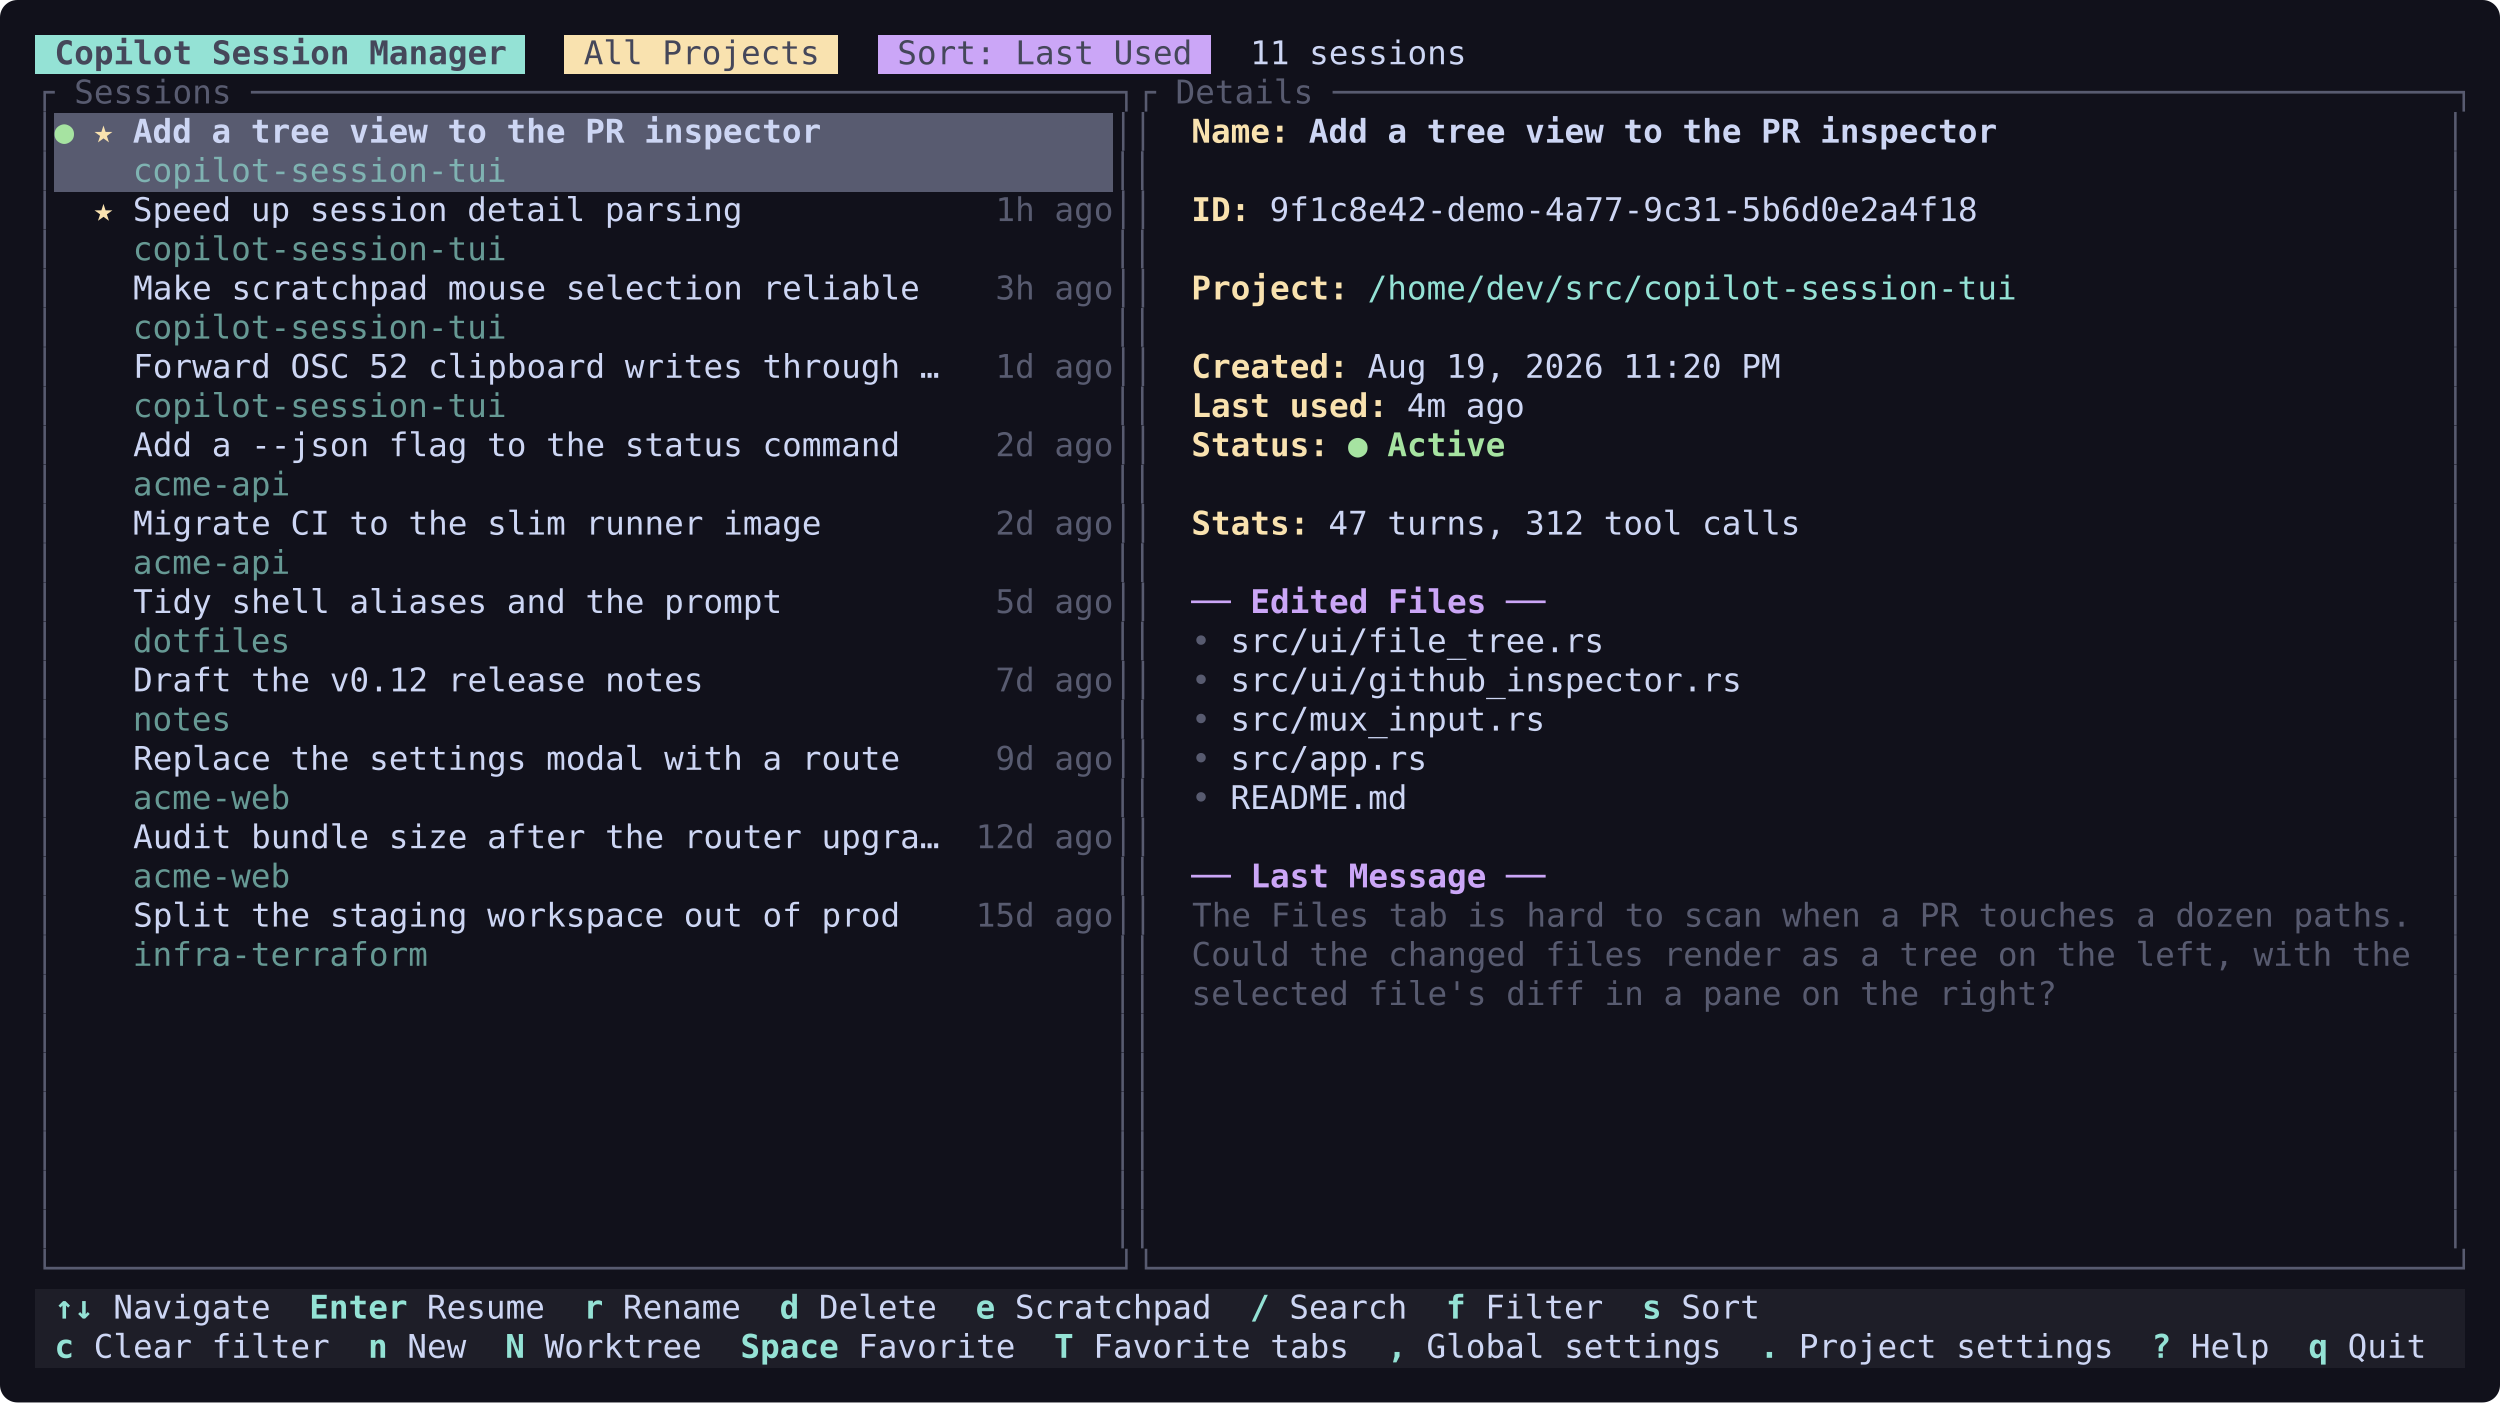
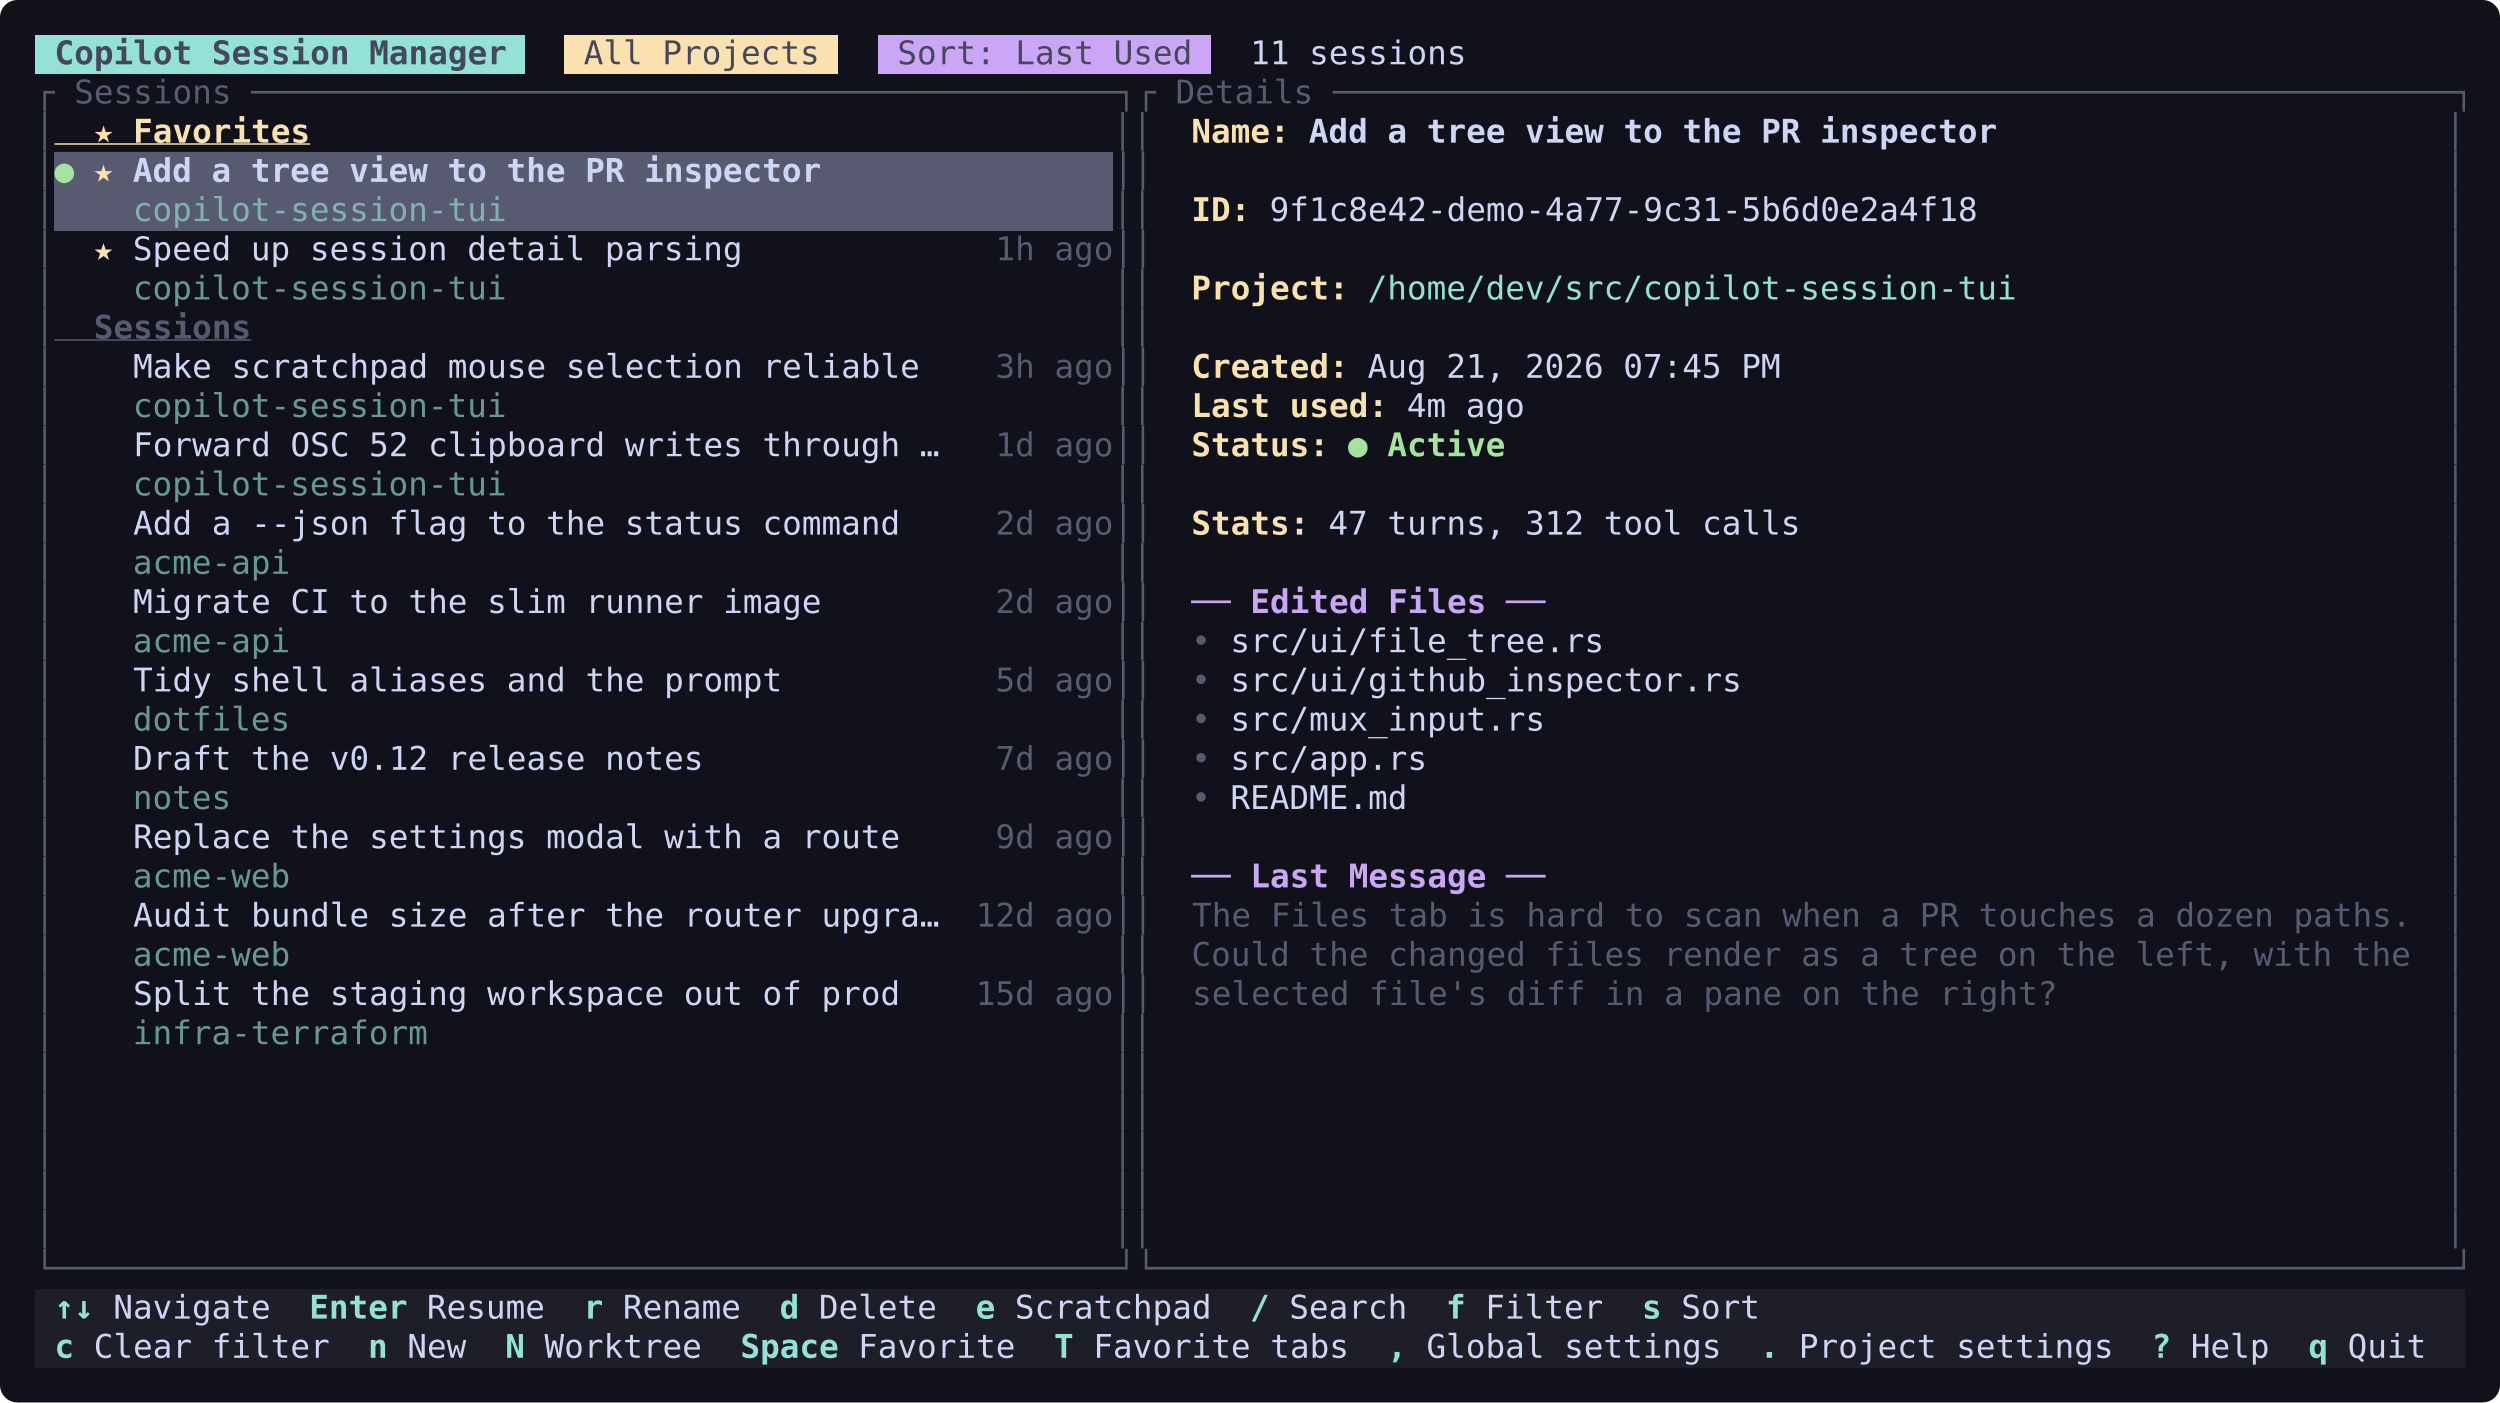
<svg xmlns="http://www.w3.org/2000/svg" width="1148" height="644" viewBox="0 0 1148 644" font-family="ui-monospace,SFMono-Regular,Menlo,Consolas,'DejaVu Sans Mono','Liberation Mono',monospace" font-size="15">
  <rect width="1148" height="644" rx="8" fill="#11111b" />
  <rect x="16.0" y="16.0" width="225.0" height="18.0" fill="#94e2d5" shape-rendering="crispEdges" />
  <rect x="259.0" y="16.0" width="126.0" height="18.0" fill="#f9e2af" shape-rendering="crispEdges" />
  <rect x="403.0" y="16.0" width="153.0" height="18.0" fill="#cba6f7" shape-rendering="crispEdges" />
-   <rect x="25.0" y="52.0" width="486.0" height="18.0" fill="#585b70" shape-rendering="crispEdges" />
  <rect x="25.0" y="70.0" width="486.0" height="18.0" fill="#585b70" shape-rendering="crispEdges" />
+   <rect x="25.0" y="88.0" width="486.0" height="18.0" fill="#585b70" shape-rendering="crispEdges" />
  <rect x="16.0" y="592.0" width="1116.0" height="18.0" fill="#1e1e28" shape-rendering="crispEdges" />
  <rect x="16.0" y="610.0" width="1116.0" height="18.0" fill="#1e1e28" shape-rendering="crispEdges" />
  <text x="16.0" y="29.5" fill="#45475a" textLength="225.0" lengthAdjust="spacing" font-weight="bold" xml:space="preserve"> Copilot Session Manager </text>
  <text x="259.0" y="29.5" fill="#45475a" textLength="126.0" lengthAdjust="spacing" xml:space="preserve"> All Projects </text>
  <text x="403.0" y="29.5" fill="#45475a" textLength="153.0" lengthAdjust="spacing" xml:space="preserve"> Sort: Last Used </text>
  <text x="556.0" y="29.5" fill="#cdd6f4" textLength="576.0" lengthAdjust="spacing" xml:space="preserve">  11 sessions                                                   </text>
  <text x="16.0" y="47.5" fill="#585b70" textLength="1116.0" lengthAdjust="spacing" xml:space="preserve">┌ Sessions ────────────────────────────────────────────┐┌ Details ─────────────────────────────────────────────────────────┐</text>
  <text x="16.0" y="65.5" fill="#585b70" textLength="9.0" lengthAdjust="spacingAndGlyphs" xml:space="preserve">│</text>
-   <text x="25.0" y="65.5" fill="#a6e3a1" textLength="18.0" lengthAdjust="spacing" xml:space="preserve">● </text>
-   <text x="43.0" y="65.5" fill="#f9e2af" textLength="18.0" lengthAdjust="spacing" xml:space="preserve">★ </text>
-   <text x="61.0" y="65.5" fill="#cdd6f4" textLength="369.0" lengthAdjust="spacing" font-weight="bold" xml:space="preserve">Add a tree view to the PR inspector      </text>
-   <text x="430.0" y="65.5" fill="#585b70" textLength="99.0" lengthAdjust="spacing" xml:space="preserve">   4m ago││</text>
+   <text x="25.0" y="65.5" fill="#f9e2af" textLength="117.0" lengthAdjust="spacing" font-weight="bold" text-decoration="underline" xml:space="preserve">  ★ Favorites</text>
+   <text x="511.0" y="65.5" fill="#585b70" textLength="18.0" lengthAdjust="spacingAndGlyphs" xml:space="preserve">││</text>
  <text x="529.0" y="65.5" fill="#f9e2af" textLength="72.0" lengthAdjust="spacing" font-weight="bold" xml:space="preserve">  Name: </text>
  <text x="601.0" y="65.5" fill="#cdd6f4" textLength="315.0" lengthAdjust="spacing" font-weight="bold" xml:space="preserve">Add a tree view to the PR inspector</text>
  <text x="1123.0" y="65.5" fill="#585b70" textLength="9.0" lengthAdjust="spacingAndGlyphs" xml:space="preserve">│</text>
  <text x="16.0" y="83.5" fill="#585b70" textLength="9.0" lengthAdjust="spacingAndGlyphs" xml:space="preserve">│</text>
-   <text x="61.0" y="83.5" fill="#94e2d5" textLength="171.0" lengthAdjust="spacing" opacity="0.65" xml:space="preserve">copilot-session-tui</text>
-   <text x="511.0" y="83.5" fill="#585b70" textLength="18.0" lengthAdjust="spacingAndGlyphs" xml:space="preserve">││</text>
+   <text x="25.0" y="83.5" fill="#a6e3a1" textLength="18.0" lengthAdjust="spacing" xml:space="preserve">● </text>
+   <text x="43.0" y="83.5" fill="#f9e2af" textLength="18.0" lengthAdjust="spacing" xml:space="preserve">★ </text>
+   <text x="61.0" y="83.5" fill="#cdd6f4" textLength="369.0" lengthAdjust="spacing" font-weight="bold" xml:space="preserve">Add a tree view to the PR inspector      </text>
+   <text x="430.0" y="83.5" fill="#585b70" textLength="99.0" lengthAdjust="spacing" xml:space="preserve">   4m ago││</text>
  <text x="1123.0" y="83.5" fill="#585b70" textLength="9.0" lengthAdjust="spacingAndGlyphs" xml:space="preserve">│</text>
  <text x="16.0" y="101.5" fill="#585b70" textLength="9.0" lengthAdjust="spacingAndGlyphs" xml:space="preserve">│</text>
-   <text x="43.0" y="101.5" fill="#f9e2af" textLength="18.0" lengthAdjust="spacing" xml:space="preserve">★ </text>
-   <text x="61.0" y="101.5" fill="#cdd6f4" textLength="369.0" lengthAdjust="spacing" xml:space="preserve">Speed up session detail parsing          </text>
-   <text x="430.0" y="101.5" fill="#585b70" textLength="99.0" lengthAdjust="spacing" xml:space="preserve">   1h ago││</text>
+   <text x="61.0" y="101.5" fill="#94e2d5" textLength="171.0" lengthAdjust="spacing" opacity="0.65" xml:space="preserve">copilot-session-tui</text>
+   <text x="511.0" y="101.5" fill="#585b70" textLength="18.0" lengthAdjust="spacingAndGlyphs" xml:space="preserve">││</text>
  <text x="529.0" y="101.5" fill="#f9e2af" textLength="54.0" lengthAdjust="spacing" font-weight="bold" xml:space="preserve">  ID: </text>
  <text x="583.0" y="101.5" fill="#cdd6f4" textLength="540.0" lengthAdjust="spacing" xml:space="preserve">9f1c8e42-demo-4a77-9c31-5b6d0e2a4f18                        </text>
  <text x="1123.0" y="101.5" fill="#585b70" textLength="9.0" lengthAdjust="spacingAndGlyphs" xml:space="preserve">│</text>
  <text x="16.0" y="119.5" fill="#585b70" textLength="9.0" lengthAdjust="spacingAndGlyphs" xml:space="preserve">│</text>
-   <text x="61.0" y="119.5" fill="#94e2d5" textLength="171.0" lengthAdjust="spacing" opacity="0.65" xml:space="preserve">copilot-session-tui</text>
-   <text x="511.0" y="119.5" fill="#585b70" textLength="18.0" lengthAdjust="spacingAndGlyphs" xml:space="preserve">││</text>
+   <text x="43.0" y="119.5" fill="#f9e2af" textLength="18.0" lengthAdjust="spacing" xml:space="preserve">★ </text>
+   <text x="61.0" y="119.5" fill="#cdd6f4" textLength="369.0" lengthAdjust="spacing" xml:space="preserve">Speed up session detail parsing          </text>
+   <text x="430.0" y="119.5" fill="#585b70" textLength="99.0" lengthAdjust="spacing" xml:space="preserve">   1h ago││</text>
  <text x="1123.0" y="119.5" fill="#585b70" textLength="9.0" lengthAdjust="spacingAndGlyphs" xml:space="preserve">│</text>
  <text x="16.0" y="137.5" fill="#585b70" textLength="9.0" lengthAdjust="spacingAndGlyphs" xml:space="preserve">│</text>
-   <text x="25.0" y="137.5" fill="#cdd6f4" textLength="405.0" lengthAdjust="spacing" xml:space="preserve">    Make scratchpad mouse selection reliable </text>
-   <text x="430.0" y="137.5" fill="#585b70" textLength="99.0" lengthAdjust="spacing" xml:space="preserve">   3h ago││</text>
+   <text x="61.0" y="137.5" fill="#94e2d5" textLength="171.0" lengthAdjust="spacing" opacity="0.65" xml:space="preserve">copilot-session-tui</text>
+   <text x="511.0" y="137.5" fill="#585b70" textLength="18.0" lengthAdjust="spacingAndGlyphs" xml:space="preserve">││</text>
  <text x="529.0" y="137.5" fill="#f9e2af" textLength="99.0" lengthAdjust="spacing" font-weight="bold" xml:space="preserve">  Project: </text>
  <text x="628.0" y="137.5" fill="#94e2d5" textLength="297.0" lengthAdjust="spacing" xml:space="preserve">/home/dev/src/copilot-session-tui</text>
  <text x="1123.0" y="137.5" fill="#585b70" textLength="9.0" lengthAdjust="spacingAndGlyphs" xml:space="preserve">│</text>
  <text x="16.0" y="155.5" fill="#585b70" textLength="9.0" lengthAdjust="spacingAndGlyphs" xml:space="preserve">│</text>
-   <text x="61.0" y="155.5" fill="#94e2d5" textLength="171.0" lengthAdjust="spacing" opacity="0.65" xml:space="preserve">copilot-session-tui</text>
+   <text x="25.0" y="155.5" fill="#585b70" textLength="90.0" lengthAdjust="spacing" font-weight="bold" text-decoration="underline" xml:space="preserve">  Sessions</text>
  <text x="511.0" y="155.5" fill="#585b70" textLength="18.0" lengthAdjust="spacingAndGlyphs" xml:space="preserve">││</text>
  <text x="1123.0" y="155.5" fill="#585b70" textLength="9.0" lengthAdjust="spacingAndGlyphs" xml:space="preserve">│</text>
  <text x="16.0" y="173.5" fill="#585b70" textLength="9.0" lengthAdjust="spacingAndGlyphs" xml:space="preserve">│</text>
-   <text x="25.0" y="173.5" fill="#cdd6f4" textLength="405.0" lengthAdjust="spacing" xml:space="preserve">    Forward OSC 52 clipboard writes through …</text>
-   <text x="430.0" y="173.5" fill="#585b70" textLength="99.0" lengthAdjust="spacing" xml:space="preserve">   1d ago││</text>
+   <text x="25.0" y="173.5" fill="#cdd6f4" textLength="405.0" lengthAdjust="spacing" xml:space="preserve">    Make scratchpad mouse selection reliable </text>
+   <text x="430.0" y="173.5" fill="#585b70" textLength="99.0" lengthAdjust="spacing" xml:space="preserve">   3h ago││</text>
  <text x="529.0" y="173.5" fill="#f9e2af" textLength="99.0" lengthAdjust="spacing" font-weight="bold" xml:space="preserve">  Created: </text>
-   <text x="628.0" y="173.5" fill="#cdd6f4" textLength="495.0" lengthAdjust="spacing" xml:space="preserve">Aug 19, 2026 11:20 PM                                  </text>
+   <text x="628.0" y="173.5" fill="#cdd6f4" textLength="495.0" lengthAdjust="spacing" xml:space="preserve">Aug 21, 2026 07:45 PM                                  </text>
  <text x="1123.0" y="173.5" fill="#585b70" textLength="9.0" lengthAdjust="spacingAndGlyphs" xml:space="preserve">│</text>
  <text x="16.0" y="191.5" fill="#585b70" textLength="9.0" lengthAdjust="spacingAndGlyphs" xml:space="preserve">│</text>
  <text x="61.0" y="191.5" fill="#94e2d5" textLength="171.0" lengthAdjust="spacing" opacity="0.65" xml:space="preserve">copilot-session-tui</text>
  <text x="511.0" y="191.5" fill="#585b70" textLength="18.0" lengthAdjust="spacingAndGlyphs" xml:space="preserve">││</text>
  <text x="529.0" y="191.5" fill="#f9e2af" textLength="117.0" lengthAdjust="spacing" font-weight="bold" xml:space="preserve">  Last used: </text>
  <text x="646.0" y="191.5" fill="#cdd6f4" textLength="477.0" lengthAdjust="spacing" xml:space="preserve">4m ago                                               </text>
  <text x="1123.0" y="191.5" fill="#585b70" textLength="9.0" lengthAdjust="spacingAndGlyphs" xml:space="preserve">│</text>
  <text x="16.0" y="209.5" fill="#585b70" textLength="9.0" lengthAdjust="spacingAndGlyphs" xml:space="preserve">│</text>
-   <text x="25.0" y="209.5" fill="#cdd6f4" textLength="405.0" lengthAdjust="spacing" xml:space="preserve">    Add a --json flag to the status command  </text>
-   <text x="430.0" y="209.5" fill="#585b70" textLength="99.0" lengthAdjust="spacing" xml:space="preserve">   2d ago││</text>
+   <text x="25.0" y="209.5" fill="#cdd6f4" textLength="405.0" lengthAdjust="spacing" xml:space="preserve">    Forward OSC 52 clipboard writes through …</text>
+   <text x="430.0" y="209.5" fill="#585b70" textLength="99.0" lengthAdjust="spacing" xml:space="preserve">   1d ago││</text>
  <text x="529.0" y="209.5" fill="#f9e2af" textLength="90.0" lengthAdjust="spacing" font-weight="bold" xml:space="preserve">  Status: </text>
  <text x="619.0" y="209.5" fill="#a6e3a1" textLength="72.0" lengthAdjust="spacing" font-weight="bold" xml:space="preserve">● Active</text>
  <text x="1123.0" y="209.5" fill="#585b70" textLength="9.0" lengthAdjust="spacingAndGlyphs" xml:space="preserve">│</text>
  <text x="16.0" y="227.5" fill="#585b70" textLength="9.0" lengthAdjust="spacingAndGlyphs" xml:space="preserve">│</text>
-   <text x="61.0" y="227.5" fill="#94e2d5" textLength="72.0" lengthAdjust="spacing" opacity="0.65" xml:space="preserve">acme-api</text>
+   <text x="61.0" y="227.5" fill="#94e2d5" textLength="171.0" lengthAdjust="spacing" opacity="0.65" xml:space="preserve">copilot-session-tui</text>
  <text x="511.0" y="227.5" fill="#585b70" textLength="18.0" lengthAdjust="spacingAndGlyphs" xml:space="preserve">││</text>
  <text x="1123.0" y="227.5" fill="#585b70" textLength="9.0" lengthAdjust="spacingAndGlyphs" xml:space="preserve">│</text>
  <text x="16.0" y="245.5" fill="#585b70" textLength="9.0" lengthAdjust="spacingAndGlyphs" xml:space="preserve">│</text>
-   <text x="25.0" y="245.5" fill="#cdd6f4" textLength="405.0" lengthAdjust="spacing" xml:space="preserve">    Migrate CI to the slim runner image      </text>
+   <text x="25.0" y="245.5" fill="#cdd6f4" textLength="405.0" lengthAdjust="spacing" xml:space="preserve">    Add a --json flag to the status command  </text>
  <text x="430.0" y="245.5" fill="#585b70" textLength="99.0" lengthAdjust="spacing" xml:space="preserve">   2d ago││</text>
  <text x="529.0" y="245.5" fill="#f9e2af" textLength="81.0" lengthAdjust="spacing" font-weight="bold" xml:space="preserve">  Stats: </text>
  <text x="610.0" y="245.5" fill="#cdd6f4" textLength="513.0" lengthAdjust="spacing" xml:space="preserve">47 turns, 312 tool calls                                 </text>
  <text x="1123.0" y="245.5" fill="#585b70" textLength="9.0" lengthAdjust="spacingAndGlyphs" xml:space="preserve">│</text>
  <text x="16.0" y="263.5" fill="#585b70" textLength="9.0" lengthAdjust="spacingAndGlyphs" xml:space="preserve">│</text>
  <text x="61.0" y="263.5" fill="#94e2d5" textLength="72.0" lengthAdjust="spacing" opacity="0.65" xml:space="preserve">acme-api</text>
  <text x="511.0" y="263.5" fill="#585b70" textLength="18.0" lengthAdjust="spacingAndGlyphs" xml:space="preserve">││</text>
  <text x="1123.0" y="263.5" fill="#585b70" textLength="9.0" lengthAdjust="spacingAndGlyphs" xml:space="preserve">│</text>
  <text x="16.0" y="281.5" fill="#585b70" textLength="9.0" lengthAdjust="spacingAndGlyphs" xml:space="preserve">│</text>
-   <text x="25.0" y="281.5" fill="#cdd6f4" textLength="405.0" lengthAdjust="spacing" xml:space="preserve">    Tidy shell aliases and the prompt        </text>
-   <text x="430.0" y="281.5" fill="#585b70" textLength="99.0" lengthAdjust="spacing" xml:space="preserve">   5d ago││</text>
+   <text x="25.0" y="281.5" fill="#cdd6f4" textLength="405.0" lengthAdjust="spacing" xml:space="preserve">    Migrate CI to the slim runner image      </text>
+   <text x="430.0" y="281.5" fill="#585b70" textLength="99.0" lengthAdjust="spacing" xml:space="preserve">   2d ago││</text>
  <text x="529.0" y="281.5" fill="#cba6f7" textLength="180.0" lengthAdjust="spacing" font-weight="bold" xml:space="preserve">  ── Edited Files ──</text>
  <text x="1123.0" y="281.5" fill="#585b70" textLength="9.0" lengthAdjust="spacingAndGlyphs" xml:space="preserve">│</text>
  <text x="16.0" y="299.5" fill="#585b70" textLength="9.0" lengthAdjust="spacingAndGlyphs" xml:space="preserve">│</text>
-   <text x="61.0" y="299.5" fill="#94e2d5" textLength="72.0" lengthAdjust="spacing" opacity="0.65" xml:space="preserve">dotfiles</text>
+   <text x="61.0" y="299.5" fill="#94e2d5" textLength="72.0" lengthAdjust="spacing" opacity="0.65" xml:space="preserve">acme-api</text>
  <text x="511.0" y="299.5" fill="#585b70" textLength="18.0" lengthAdjust="spacingAndGlyphs" xml:space="preserve">││</text>
  <text x="547.0" y="299.5" fill="#585b70" textLength="18.0" lengthAdjust="spacing" xml:space="preserve">• </text>
  <text x="565.0" y="299.5" fill="#cdd6f4" textLength="558.0" lengthAdjust="spacing" xml:space="preserve">src/ui/file_tree.rs                                           </text>
  <text x="1123.0" y="299.5" fill="#585b70" textLength="9.0" lengthAdjust="spacingAndGlyphs" xml:space="preserve">│</text>
  <text x="16.0" y="317.5" fill="#585b70" textLength="9.0" lengthAdjust="spacingAndGlyphs" xml:space="preserve">│</text>
-   <text x="25.0" y="317.5" fill="#cdd6f4" textLength="405.0" lengthAdjust="spacing" xml:space="preserve">    Draft the v0.12 release notes            </text>
-   <text x="430.0" y="317.5" fill="#585b70" textLength="99.0" lengthAdjust="spacing" xml:space="preserve">   7d ago││</text>
+   <text x="25.0" y="317.5" fill="#cdd6f4" textLength="405.0" lengthAdjust="spacing" xml:space="preserve">    Tidy shell aliases and the prompt        </text>
+   <text x="430.0" y="317.5" fill="#585b70" textLength="99.0" lengthAdjust="spacing" xml:space="preserve">   5d ago││</text>
  <text x="547.0" y="317.5" fill="#585b70" textLength="18.0" lengthAdjust="spacing" xml:space="preserve">• </text>
  <text x="565.0" y="317.5" fill="#cdd6f4" textLength="558.0" lengthAdjust="spacing" xml:space="preserve">src/ui/github_inspector.rs                                    </text>
  <text x="1123.0" y="317.5" fill="#585b70" textLength="9.0" lengthAdjust="spacingAndGlyphs" xml:space="preserve">│</text>
  <text x="16.0" y="335.5" fill="#585b70" textLength="9.0" lengthAdjust="spacingAndGlyphs" xml:space="preserve">│</text>
-   <text x="61.0" y="335.5" fill="#94e2d5" textLength="45.0" lengthAdjust="spacing" opacity="0.65" xml:space="preserve">notes</text>
+   <text x="61.0" y="335.5" fill="#94e2d5" textLength="72.0" lengthAdjust="spacing" opacity="0.65" xml:space="preserve">dotfiles</text>
  <text x="511.0" y="335.5" fill="#585b70" textLength="18.0" lengthAdjust="spacingAndGlyphs" xml:space="preserve">││</text>
  <text x="547.0" y="335.5" fill="#585b70" textLength="18.0" lengthAdjust="spacing" xml:space="preserve">• </text>
  <text x="565.0" y="335.5" fill="#cdd6f4" textLength="558.0" lengthAdjust="spacing" xml:space="preserve">src/mux_input.rs                                              </text>
  <text x="1123.0" y="335.5" fill="#585b70" textLength="9.0" lengthAdjust="spacingAndGlyphs" xml:space="preserve">│</text>
  <text x="16.0" y="353.5" fill="#585b70" textLength="9.0" lengthAdjust="spacingAndGlyphs" xml:space="preserve">│</text>
-   <text x="25.0" y="353.5" fill="#cdd6f4" textLength="405.0" lengthAdjust="spacing" xml:space="preserve">    Replace the settings modal with a route  </text>
-   <text x="430.0" y="353.5" fill="#585b70" textLength="99.0" lengthAdjust="spacing" xml:space="preserve">   9d ago││</text>
+   <text x="25.0" y="353.5" fill="#cdd6f4" textLength="405.0" lengthAdjust="spacing" xml:space="preserve">    Draft the v0.12 release notes            </text>
+   <text x="430.0" y="353.5" fill="#585b70" textLength="99.0" lengthAdjust="spacing" xml:space="preserve">   7d ago││</text>
  <text x="547.0" y="353.5" fill="#585b70" textLength="18.0" lengthAdjust="spacing" xml:space="preserve">• </text>
  <text x="565.0" y="353.5" fill="#cdd6f4" textLength="558.0" lengthAdjust="spacing" xml:space="preserve">src/app.rs                                                    </text>
  <text x="1123.0" y="353.5" fill="#585b70" textLength="9.0" lengthAdjust="spacingAndGlyphs" xml:space="preserve">│</text>
  <text x="16.0" y="371.5" fill="#585b70" textLength="9.0" lengthAdjust="spacingAndGlyphs" xml:space="preserve">│</text>
-   <text x="61.0" y="371.5" fill="#94e2d5" textLength="72.0" lengthAdjust="spacing" opacity="0.65" xml:space="preserve">acme-web</text>
+   <text x="61.0" y="371.5" fill="#94e2d5" textLength="45.0" lengthAdjust="spacing" opacity="0.65" xml:space="preserve">notes</text>
  <text x="511.0" y="371.5" fill="#585b70" textLength="18.0" lengthAdjust="spacingAndGlyphs" xml:space="preserve">││</text>
  <text x="547.0" y="371.5" fill="#585b70" textLength="18.0" lengthAdjust="spacing" xml:space="preserve">• </text>
  <text x="565.0" y="371.5" fill="#cdd6f4" textLength="558.0" lengthAdjust="spacing" xml:space="preserve">README.md                                                     </text>
  <text x="1123.0" y="371.5" fill="#585b70" textLength="9.0" lengthAdjust="spacingAndGlyphs" xml:space="preserve">│</text>
  <text x="16.0" y="389.5" fill="#585b70" textLength="9.0" lengthAdjust="spacingAndGlyphs" xml:space="preserve">│</text>
-   <text x="25.0" y="389.5" fill="#cdd6f4" textLength="405.0" lengthAdjust="spacing" xml:space="preserve">    Audit bundle size after the router upgra…</text>
-   <text x="430.0" y="389.5" fill="#585b70" textLength="99.0" lengthAdjust="spacing" xml:space="preserve">  12d ago││</text>
+   <text x="25.0" y="389.5" fill="#cdd6f4" textLength="405.0" lengthAdjust="spacing" xml:space="preserve">    Replace the settings modal with a route  </text>
+   <text x="430.0" y="389.5" fill="#585b70" textLength="99.0" lengthAdjust="spacing" xml:space="preserve">   9d ago││</text>
  <text x="1123.0" y="389.5" fill="#585b70" textLength="9.0" lengthAdjust="spacingAndGlyphs" xml:space="preserve">│</text>
  <text x="16.0" y="407.5" fill="#585b70" textLength="9.0" lengthAdjust="spacingAndGlyphs" xml:space="preserve">│</text>
  <text x="61.0" y="407.5" fill="#94e2d5" textLength="72.0" lengthAdjust="spacing" opacity="0.65" xml:space="preserve">acme-web</text>
  <text x="511.0" y="407.5" fill="#585b70" textLength="18.0" lengthAdjust="spacingAndGlyphs" xml:space="preserve">││</text>
  <text x="529.0" y="407.5" fill="#cba6f7" textLength="180.0" lengthAdjust="spacing" font-weight="bold" xml:space="preserve">  ── Last Message ──</text>
  <text x="1123.0" y="407.5" fill="#585b70" textLength="9.0" lengthAdjust="spacingAndGlyphs" xml:space="preserve">│</text>
  <text x="16.0" y="425.5" fill="#585b70" textLength="9.0" lengthAdjust="spacingAndGlyphs" xml:space="preserve">│</text>
-   <text x="25.0" y="425.5" fill="#cdd6f4" textLength="405.0" lengthAdjust="spacing" xml:space="preserve">    Split the staging workspace out of prod  </text>
-   <text x="430.0" y="425.5" fill="#585b70" textLength="675.0" lengthAdjust="spacing" xml:space="preserve">  15d ago││  The Files tab is hard to scan when a PR touches a dozen paths.</text>
+   <text x="25.0" y="425.5" fill="#cdd6f4" textLength="405.0" lengthAdjust="spacing" xml:space="preserve">    Audit bundle size after the router upgra…</text>
+   <text x="430.0" y="425.5" fill="#585b70" textLength="675.0" lengthAdjust="spacing" xml:space="preserve">  12d ago││  The Files tab is hard to scan when a PR touches a dozen paths.</text>
  <text x="1123.0" y="425.5" fill="#585b70" textLength="9.0" lengthAdjust="spacingAndGlyphs" xml:space="preserve">│</text>
  <text x="16.0" y="443.5" fill="#585b70" textLength="9.0" lengthAdjust="spacingAndGlyphs" xml:space="preserve">│</text>
-   <text x="61.0" y="443.5" fill="#94e2d5" textLength="135.0" lengthAdjust="spacing" opacity="0.65" xml:space="preserve">infra-terraform</text>
+   <text x="61.0" y="443.5" fill="#94e2d5" textLength="72.0" lengthAdjust="spacing" opacity="0.65" xml:space="preserve">acme-web</text>
  <text x="511.0" y="443.5" fill="#585b70" textLength="594.0" lengthAdjust="spacing" xml:space="preserve">││  Could the changed files render as a tree on the left, with the</text>
  <text x="1123.0" y="443.5" fill="#585b70" textLength="9.0" lengthAdjust="spacingAndGlyphs" xml:space="preserve">│</text>
  <text x="16.0" y="461.5" fill="#585b70" textLength="9.0" lengthAdjust="spacingAndGlyphs" xml:space="preserve">│</text>
-   <text x="511.0" y="461.5" fill="#585b70" textLength="432.0" lengthAdjust="spacing" xml:space="preserve">││  selected file's diff in a pane on the right?</text>
+   <text x="25.0" y="461.5" fill="#cdd6f4" textLength="405.0" lengthAdjust="spacing" xml:space="preserve">    Split the staging workspace out of prod  </text>
+   <text x="430.0" y="461.5" fill="#585b70" textLength="513.0" lengthAdjust="spacing" xml:space="preserve">  15d ago││  selected file's diff in a pane on the right?</text>
  <text x="1123.0" y="461.5" fill="#585b70" textLength="9.0" lengthAdjust="spacingAndGlyphs" xml:space="preserve">│</text>
  <text x="16.0" y="479.5" fill="#585b70" textLength="9.0" lengthAdjust="spacingAndGlyphs" xml:space="preserve">│</text>
+   <text x="61.0" y="479.5" fill="#94e2d5" textLength="135.0" lengthAdjust="spacing" opacity="0.65" xml:space="preserve">infra-terraform</text>
  <text x="511.0" y="479.5" fill="#585b70" textLength="18.0" lengthAdjust="spacingAndGlyphs" xml:space="preserve">││</text>
  <text x="1123.0" y="479.5" fill="#585b70" textLength="9.0" lengthAdjust="spacingAndGlyphs" xml:space="preserve">│</text>
  <text x="16.0" y="497.5" fill="#585b70" textLength="9.0" lengthAdjust="spacingAndGlyphs" xml:space="preserve">│</text>
  <text x="511.0" y="497.5" fill="#585b70" textLength="18.0" lengthAdjust="spacingAndGlyphs" xml:space="preserve">││</text>
  <text x="1123.0" y="497.5" fill="#585b70" textLength="9.0" lengthAdjust="spacingAndGlyphs" xml:space="preserve">│</text>
  <text x="16.0" y="515.5" fill="#585b70" textLength="9.0" lengthAdjust="spacingAndGlyphs" xml:space="preserve">│</text>
  <text x="511.0" y="515.5" fill="#585b70" textLength="18.0" lengthAdjust="spacingAndGlyphs" xml:space="preserve">││</text>
  <text x="1123.0" y="515.5" fill="#585b70" textLength="9.0" lengthAdjust="spacingAndGlyphs" xml:space="preserve">│</text>
  <text x="16.0" y="533.5" fill="#585b70" textLength="9.0" lengthAdjust="spacingAndGlyphs" xml:space="preserve">│</text>
  <text x="511.0" y="533.5" fill="#585b70" textLength="18.0" lengthAdjust="spacingAndGlyphs" xml:space="preserve">││</text>
  <text x="1123.0" y="533.5" fill="#585b70" textLength="9.0" lengthAdjust="spacingAndGlyphs" xml:space="preserve">│</text>
  <text x="16.0" y="551.5" fill="#585b70" textLength="9.0" lengthAdjust="spacingAndGlyphs" xml:space="preserve">│</text>
  <text x="511.0" y="551.5" fill="#585b70" textLength="18.0" lengthAdjust="spacingAndGlyphs" xml:space="preserve">││</text>
  <text x="1123.0" y="551.5" fill="#585b70" textLength="9.0" lengthAdjust="spacingAndGlyphs" xml:space="preserve">│</text>
  <text x="16.0" y="569.5" fill="#585b70" textLength="9.0" lengthAdjust="spacingAndGlyphs" xml:space="preserve">│</text>
  <text x="511.0" y="569.5" fill="#585b70" textLength="18.0" lengthAdjust="spacingAndGlyphs" xml:space="preserve">││</text>
  <text x="1123.0" y="569.5" fill="#585b70" textLength="9.0" lengthAdjust="spacingAndGlyphs" xml:space="preserve">│</text>
  <text x="16.0" y="587.5" fill="#585b70" textLength="1116.0" lengthAdjust="spacingAndGlyphs" xml:space="preserve">└──────────────────────────────────────────────────────┘└──────────────────────────────────────────────────────────────────┘</text>
  <text x="25.0" y="605.5" fill="#94e2d5" textLength="18.0" lengthAdjust="spacing" font-weight="bold" xml:space="preserve">↑↓</text>
  <text x="43.0" y="605.5" fill="#cdd6f4" textLength="99.0" lengthAdjust="spacing" xml:space="preserve"> Navigate  </text>
  <text x="142.0" y="605.5" fill="#94e2d5" textLength="45.0" lengthAdjust="spacing" font-weight="bold" xml:space="preserve">Enter</text>
  <text x="187.0" y="605.5" fill="#cdd6f4" textLength="81.0" lengthAdjust="spacing" xml:space="preserve"> Resume  </text>
  <text x="268.0" y="605.5" fill="#94e2d5" textLength="9.0" lengthAdjust="spacing" font-weight="bold" xml:space="preserve">r</text>
  <text x="277.0" y="605.5" fill="#cdd6f4" textLength="81.0" lengthAdjust="spacing" xml:space="preserve"> Rename  </text>
  <text x="358.0" y="605.5" fill="#94e2d5" textLength="9.0" lengthAdjust="spacing" font-weight="bold" xml:space="preserve">d</text>
  <text x="367.0" y="605.5" fill="#cdd6f4" textLength="81.0" lengthAdjust="spacing" xml:space="preserve"> Delete  </text>
  <text x="448.0" y="605.5" fill="#94e2d5" textLength="9.0" lengthAdjust="spacing" font-weight="bold" xml:space="preserve">e</text>
  <text x="457.0" y="605.5" fill="#cdd6f4" textLength="117.0" lengthAdjust="spacing" xml:space="preserve"> Scratchpad  </text>
  <text x="574.0" y="605.5" fill="#94e2d5" textLength="9.0" lengthAdjust="spacing" font-weight="bold" xml:space="preserve">/</text>
  <text x="583.0" y="605.5" fill="#cdd6f4" textLength="81.0" lengthAdjust="spacing" xml:space="preserve"> Search  </text>
  <text x="664.0" y="605.5" fill="#94e2d5" textLength="9.0" lengthAdjust="spacing" font-weight="bold" xml:space="preserve">f</text>
  <text x="673.0" y="605.5" fill="#cdd6f4" textLength="81.0" lengthAdjust="spacing" xml:space="preserve"> Filter  </text>
  <text x="754.0" y="605.5" fill="#94e2d5" textLength="9.0" lengthAdjust="spacing" font-weight="bold" xml:space="preserve">s</text>
  <text x="763.0" y="605.5" fill="#cdd6f4" textLength="369.0" lengthAdjust="spacing" xml:space="preserve"> Sort                                    </text>
  <text x="25.0" y="623.5" fill="#94e2d5" textLength="9.0" lengthAdjust="spacing" font-weight="bold" xml:space="preserve">c</text>
  <text x="34.0" y="623.5" fill="#cdd6f4" textLength="135.0" lengthAdjust="spacing" xml:space="preserve"> Clear filter  </text>
  <text x="169.0" y="623.5" fill="#94e2d5" textLength="9.0" lengthAdjust="spacing" font-weight="bold" xml:space="preserve">n</text>
  <text x="178.0" y="623.5" fill="#cdd6f4" textLength="54.0" lengthAdjust="spacing" xml:space="preserve"> New  </text>
  <text x="232.0" y="623.5" fill="#94e2d5" textLength="9.0" lengthAdjust="spacing" font-weight="bold" xml:space="preserve">N</text>
  <text x="241.0" y="623.5" fill="#cdd6f4" textLength="99.0" lengthAdjust="spacing" xml:space="preserve"> Worktree  </text>
  <text x="340.0" y="623.5" fill="#94e2d5" textLength="45.0" lengthAdjust="spacing" font-weight="bold" xml:space="preserve">Space</text>
  <text x="385.0" y="623.5" fill="#cdd6f4" textLength="99.0" lengthAdjust="spacing" xml:space="preserve"> Favorite  </text>
  <text x="484.0" y="623.5" fill="#94e2d5" textLength="9.0" lengthAdjust="spacing" font-weight="bold" xml:space="preserve">T</text>
  <text x="493.0" y="623.5" fill="#cdd6f4" textLength="144.0" lengthAdjust="spacing" xml:space="preserve"> Favorite tabs  </text>
  <text x="637.0" y="623.5" fill="#94e2d5" textLength="9.0" lengthAdjust="spacing" font-weight="bold" xml:space="preserve">,</text>
  <text x="646.0" y="623.5" fill="#cdd6f4" textLength="162.0" lengthAdjust="spacing" xml:space="preserve"> Global settings  </text>
  <text x="808.0" y="623.5" fill="#94e2d5" textLength="9.0" lengthAdjust="spacing" font-weight="bold" xml:space="preserve">.</text>
  <text x="817.0" y="623.5" fill="#cdd6f4" textLength="171.0" lengthAdjust="spacing" xml:space="preserve"> Project settings  </text>
  <text x="988.0" y="623.5" fill="#94e2d5" textLength="9.0" lengthAdjust="spacing" font-weight="bold" xml:space="preserve">?</text>
  <text x="997.0" y="623.5" fill="#cdd6f4" textLength="63.0" lengthAdjust="spacing" xml:space="preserve"> Help  </text>
  <text x="1060.0" y="623.5" fill="#94e2d5" textLength="9.0" lengthAdjust="spacing" font-weight="bold" xml:space="preserve">q</text>
  <text x="1069.0" y="623.5" fill="#cdd6f4" textLength="63.0" lengthAdjust="spacing" xml:space="preserve"> Quit  </text>
</svg>
